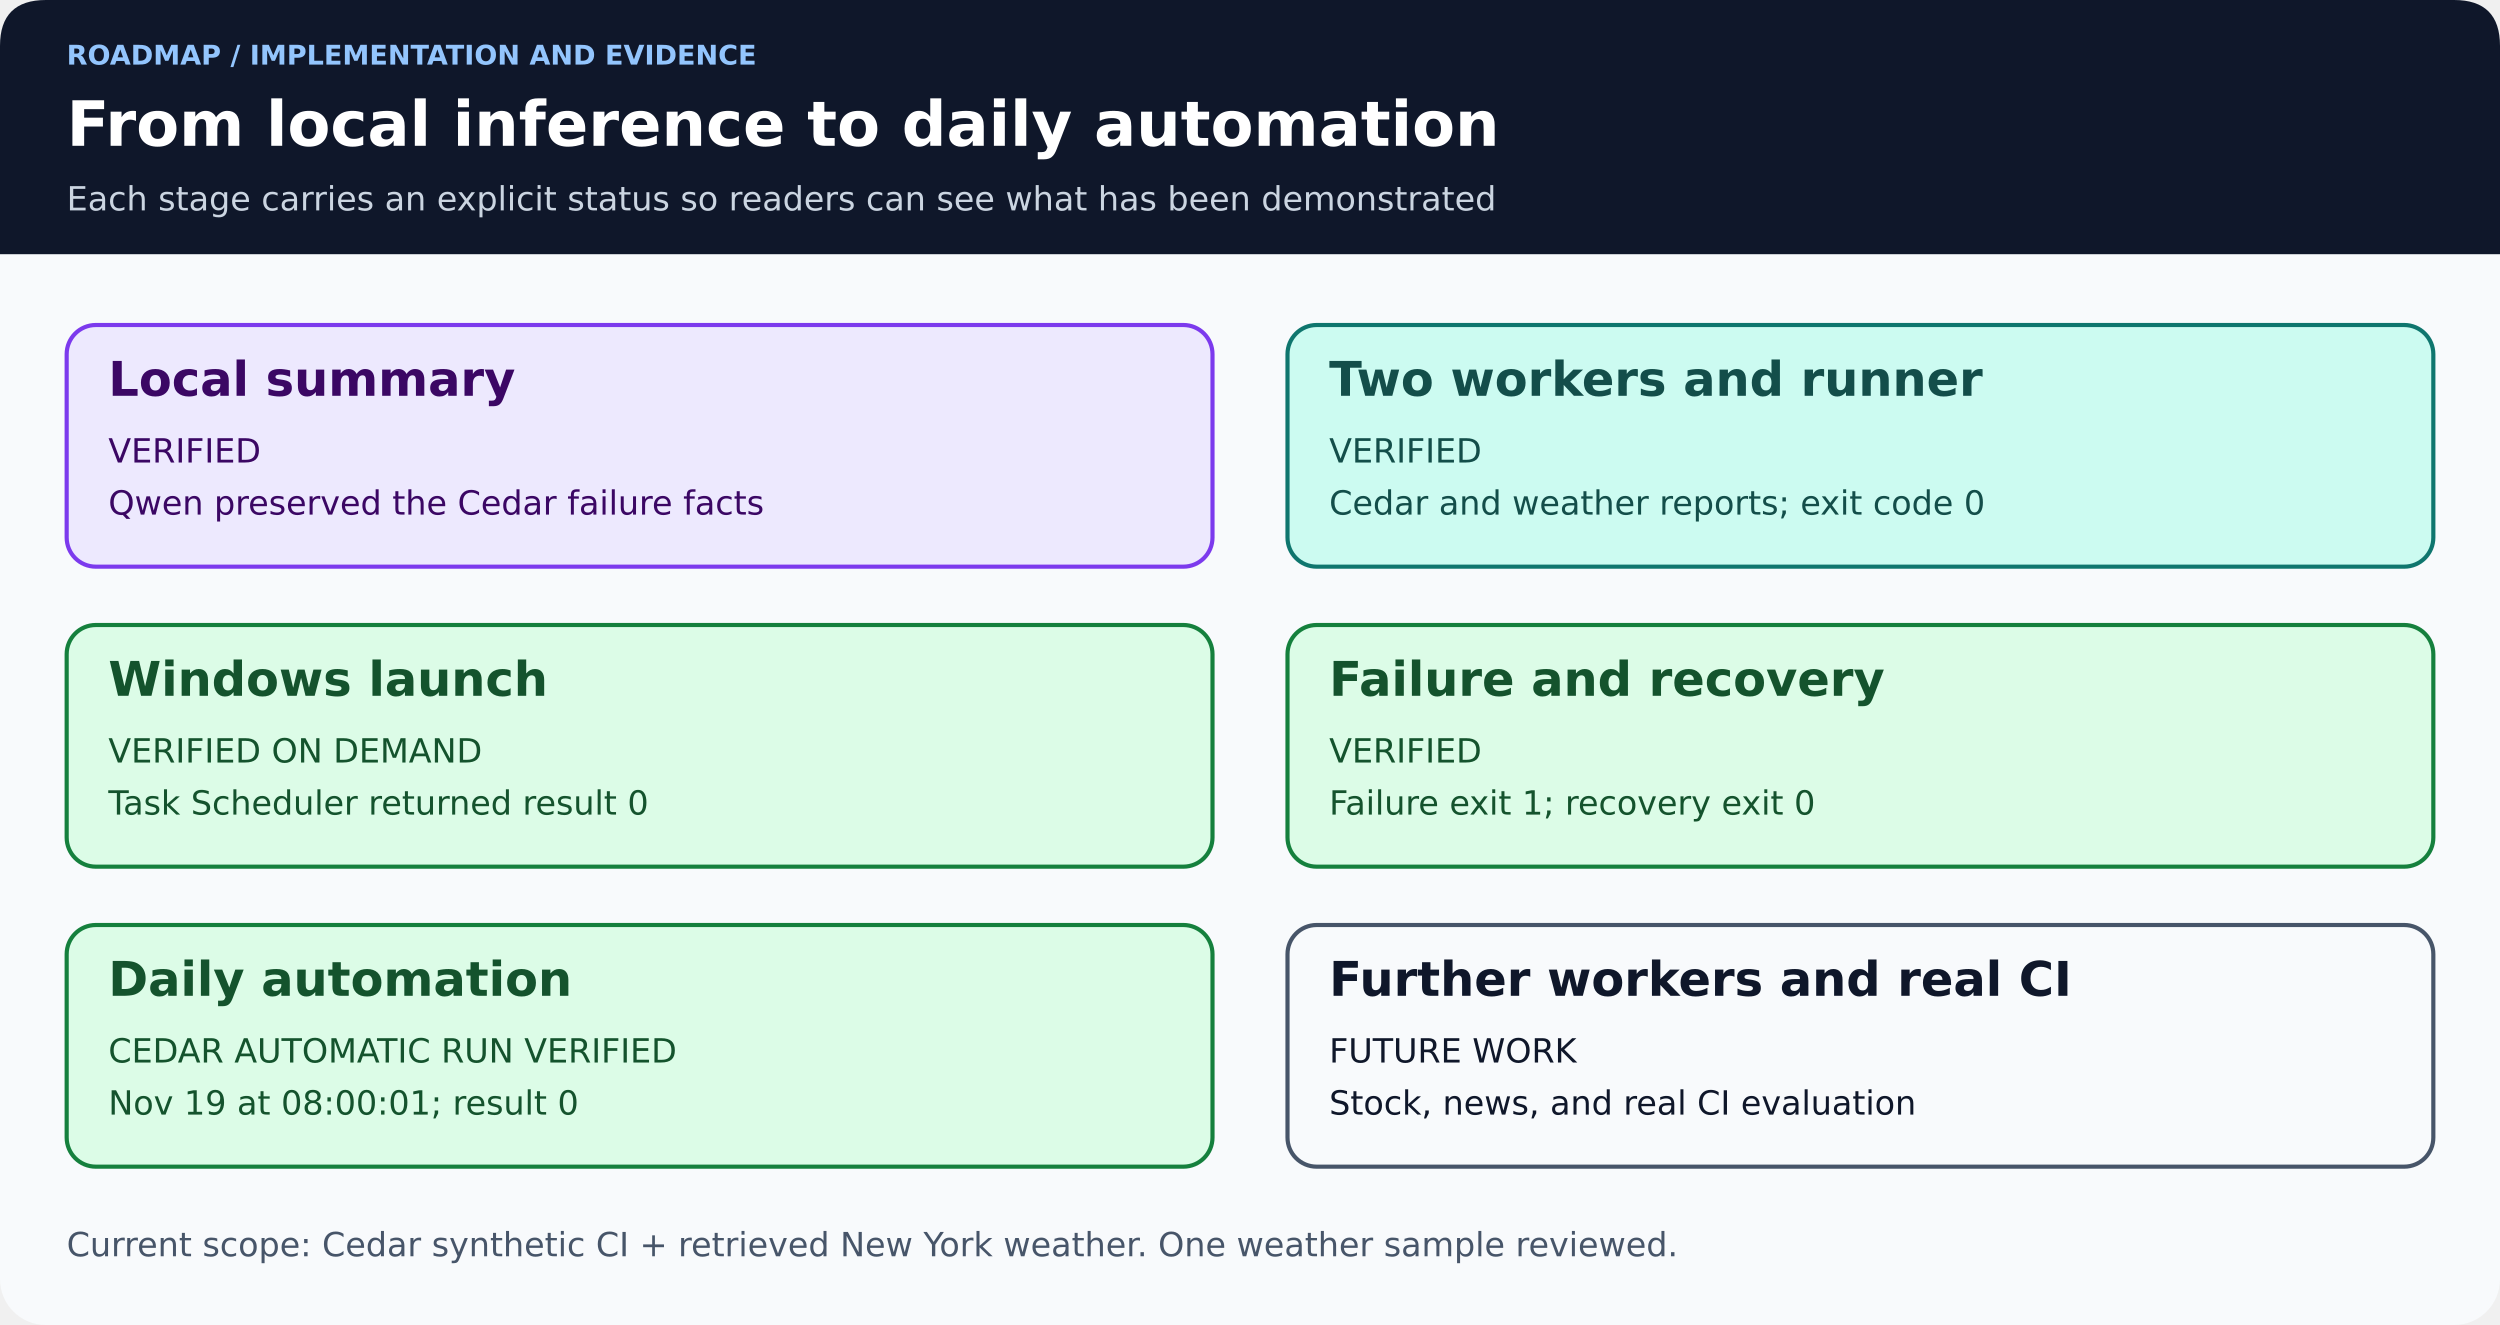
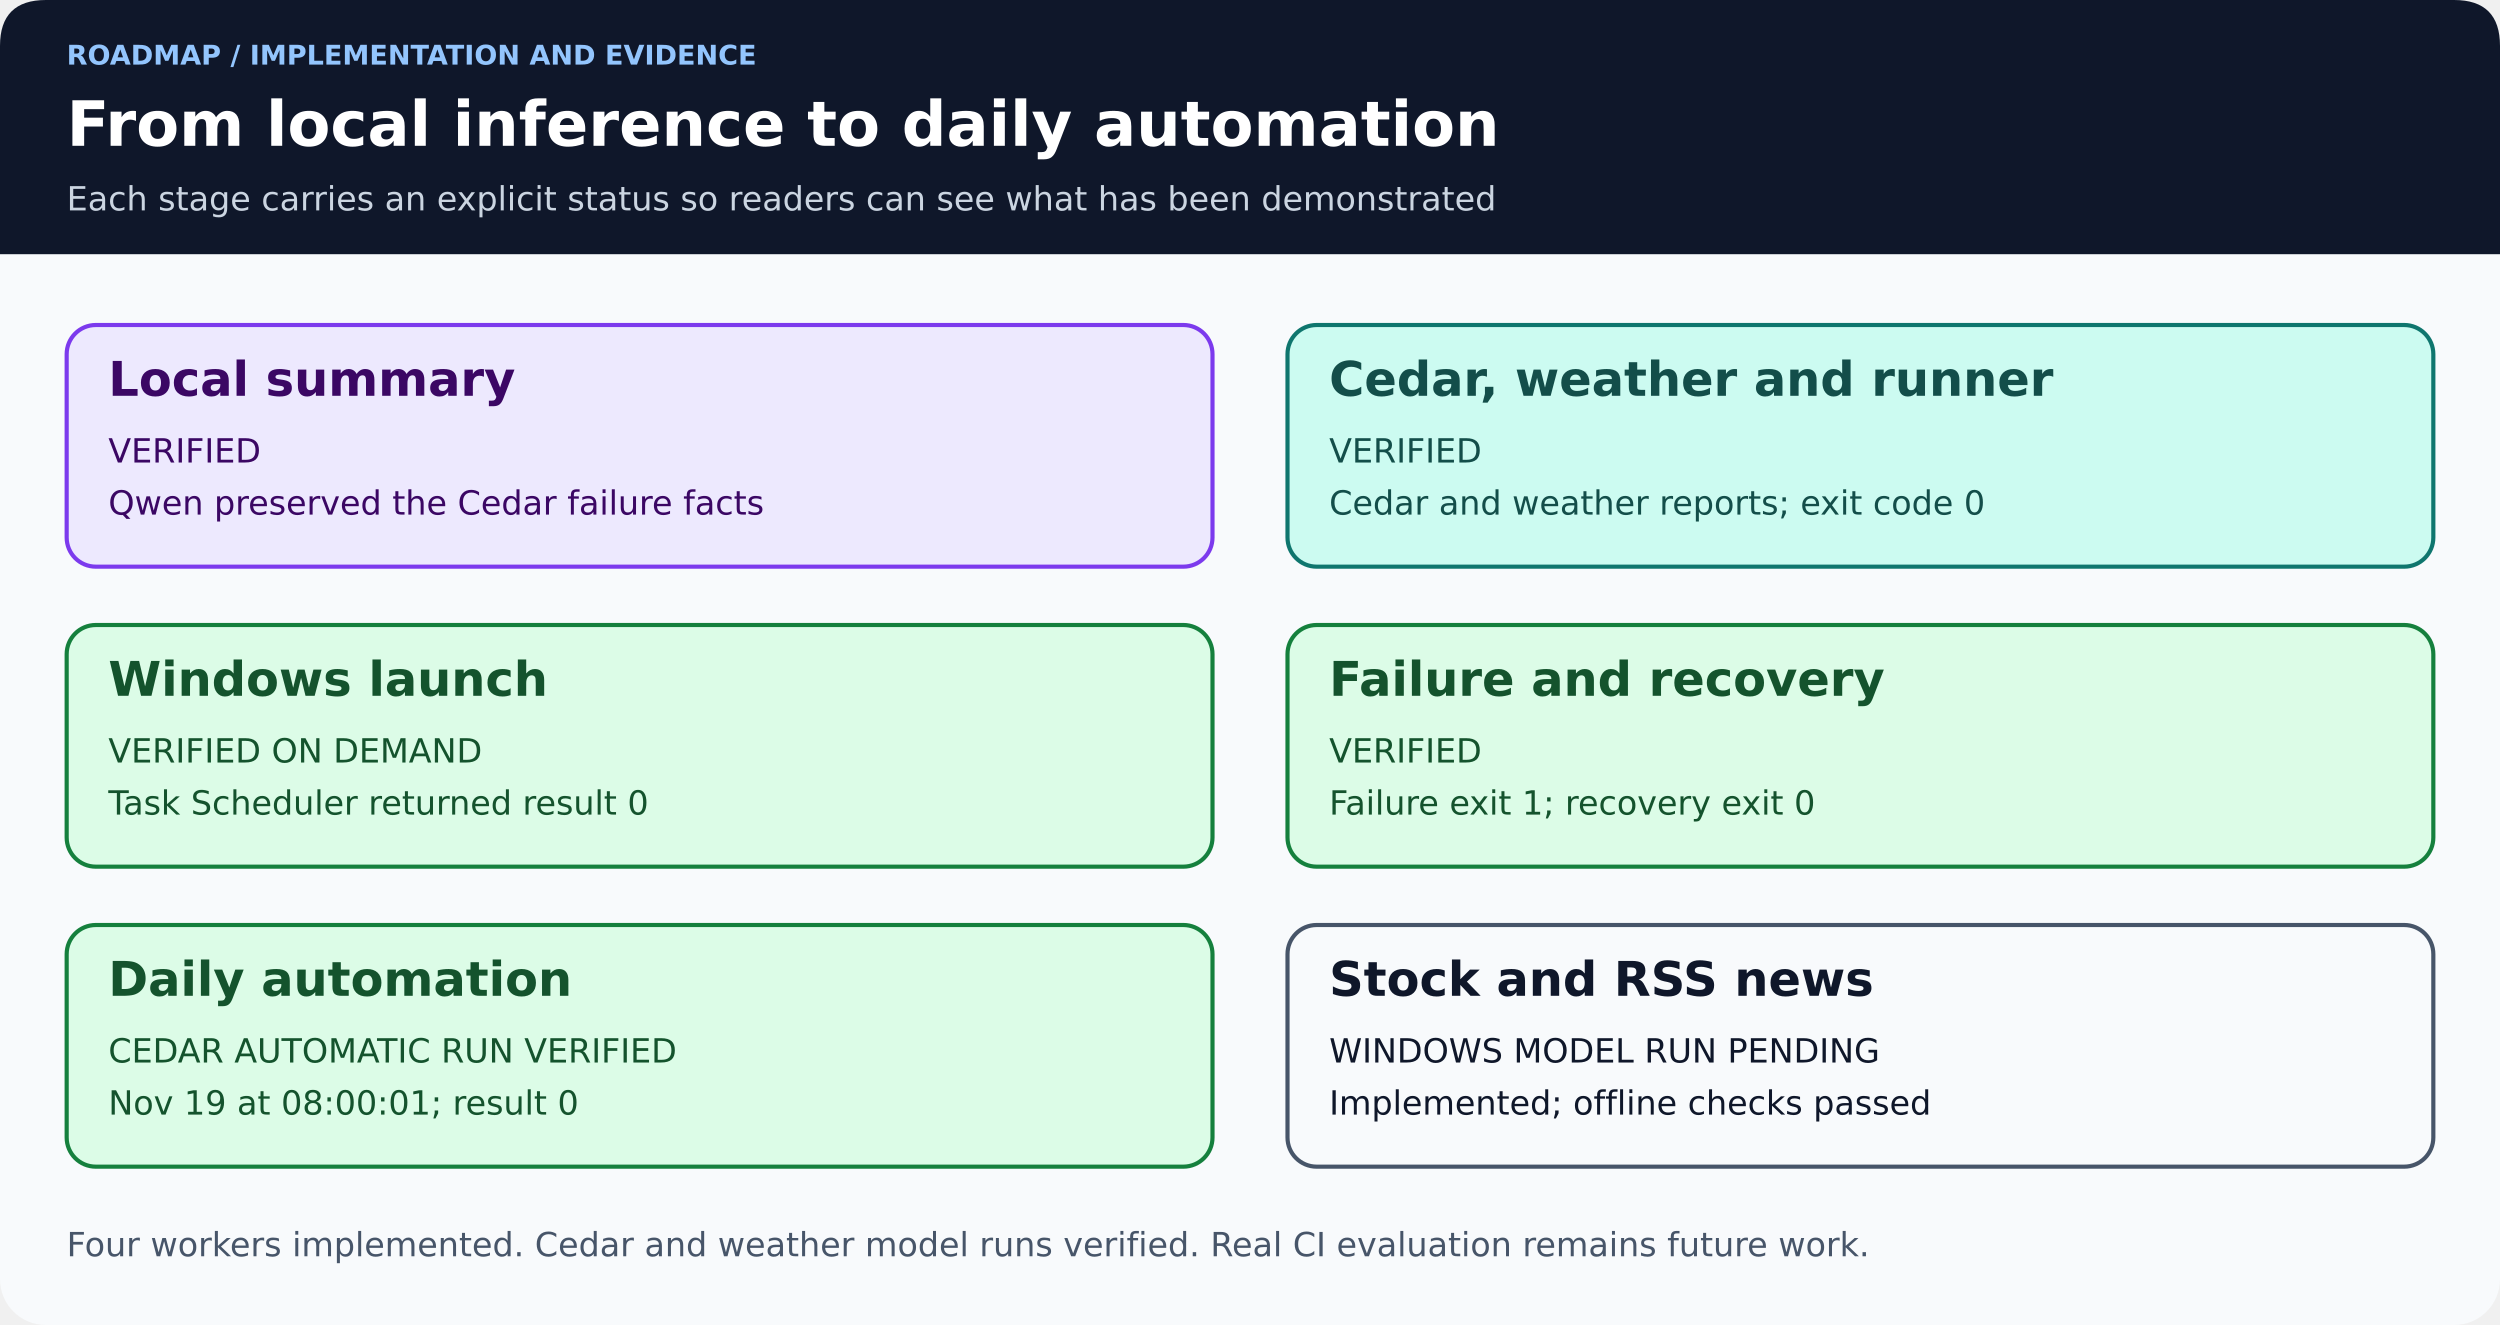
<svg xmlns="http://www.w3.org/2000/svg" width="1200" height="636" viewBox="0 0 1200 636" role="img" aria-labelledby="title desc">
  <defs>
    <marker id="arrow" markerWidth="10" markerHeight="10" refX="8" refY="3" orient="auto">
      <path d="M0,0 L0,6 L9,3 z" fill="#475569" />
    </marker>
  </defs>
  <rect width="1200" height="636" rx="22" fill="#F8FAFC" />
  <g font-family="DejaVu Sans, Arial, sans-serif">
    <path d="M22 0H1178Q1200 0 1200 22V122H0V22Q0 0 22 0" fill="#0F172A" />
    <text x="32" y="31" font-size="13" fill="#93C5FD" font-weight="700">ROADMAP / IMPLEMENTATION AND EVIDENCE</text>
    <text x="32" y="70" font-size="30" fill="#FFFFFF" font-weight="700">From local inference to daily automation</text>
    <text x="32" y="101" font-size="16" fill="#CBD5E1" font-weight="400">Each stage carries an explicit status so readers can see what has been demonstrated</text>
    <rect x="32" y="156" width="550" height="116" rx="14" fill="#EDE9FE" stroke="#7C3AED" stroke-width="2" />
    <text x="52" y="190" font-size="23" fill="#3B0764" font-weight="700">Local summary</text>
    <text x="52" y="222" font-size="16" fill="#3B0764" font-weight="400">VERIFIED</text>
    <text x="52" y="247" font-size="16" fill="#3B0764" font-weight="400">Qwen preserved the Cedar failure facts</text>
    <rect x="618" y="156" width="550" height="116" rx="14" fill="#CCFBF1" stroke="#0F766E" stroke-width="2" />
-     <text x="638" y="190" font-size="23" fill="#134E4A" font-weight="700">Two workers and runner</text>
+     <text x="638" y="190" font-size="23" fill="#134E4A" font-weight="700">Cedar, weather and runner</text>
    <text x="638" y="222" font-size="16" fill="#134E4A" font-weight="400">VERIFIED</text>
    <text x="638" y="247" font-size="16" fill="#134E4A" font-weight="400">Cedar and weather reports; exit code 0</text>
    <rect x="32" y="300" width="550" height="116" rx="14" fill="#DCFCE7" stroke="#15803D" stroke-width="2" />
    <text x="52" y="334" font-size="23" fill="#14532D" font-weight="700">Windows launch</text>
    <text x="52" y="366" font-size="16" fill="#14532D" font-weight="400">VERIFIED ON DEMAND</text>
    <text x="52" y="391" font-size="16" fill="#14532D" font-weight="400">Task Scheduler returned result 0</text>
    <rect x="618" y="300" width="550" height="116" rx="14" fill="#DCFCE7" stroke="#15803D" stroke-width="2" />
    <text x="638" y="334" font-size="23" fill="#14532D" font-weight="700">Failure and recovery</text>
    <text x="638" y="366" font-size="16" fill="#14532D" font-weight="400">VERIFIED</text>
    <text x="638" y="391" font-size="16" fill="#14532D" font-weight="400">Failure exit 1; recovery exit 0</text>
    <rect x="32" y="444" width="550" height="116" rx="14" fill="#DCFCE7" stroke="#15803D" stroke-width="2" />
    <text x="52" y="478" font-size="23" fill="#14532D" font-weight="700">Daily automation</text>
    <text x="52" y="510" font-size="16" fill="#14532D" font-weight="400">CEDAR AUTOMATIC RUN VERIFIED</text>
    <text x="52" y="535" font-size="16" fill="#14532D" font-weight="400">Nov 19 at 08:00:01; result 0</text>
    <rect x="618" y="444" width="550" height="116" rx="14" fill="#F8FAFC" stroke="#475569" stroke-width="2" />
-     <text x="638" y="478" font-size="23" fill="#0F172A" font-weight="700">Further workers and real CI</text>
-     <text x="638" y="510" font-size="16" fill="#0F172A" font-weight="400">FUTURE WORK</text>
-     <text x="638" y="535" font-size="16" fill="#0F172A" font-weight="400">Stock, news, and real CI evaluation</text>
-     <text x="32" y="603" font-size="16" fill="#475569" font-weight="400">Current scope: Cedar synthetic CI + retrieved New York weather. One weather sample reviewed.</text>
+     <text x="638" y="478" font-size="23" fill="#0F172A" font-weight="700">Stock and RSS news</text>
+     <text x="638" y="510" font-size="16" fill="#0F172A" font-weight="400">WINDOWS MODEL RUN PENDING</text>
+     <text x="638" y="535" font-size="16" fill="#0F172A" font-weight="400">Implemented; offline checks passed</text>
+     <text x="32" y="603" font-size="16" fill="#475569" font-weight="400">Four workers implemented. Cedar and weather model runs verified. Real CI evaluation remains future work.</text>
  </g>
</svg>
